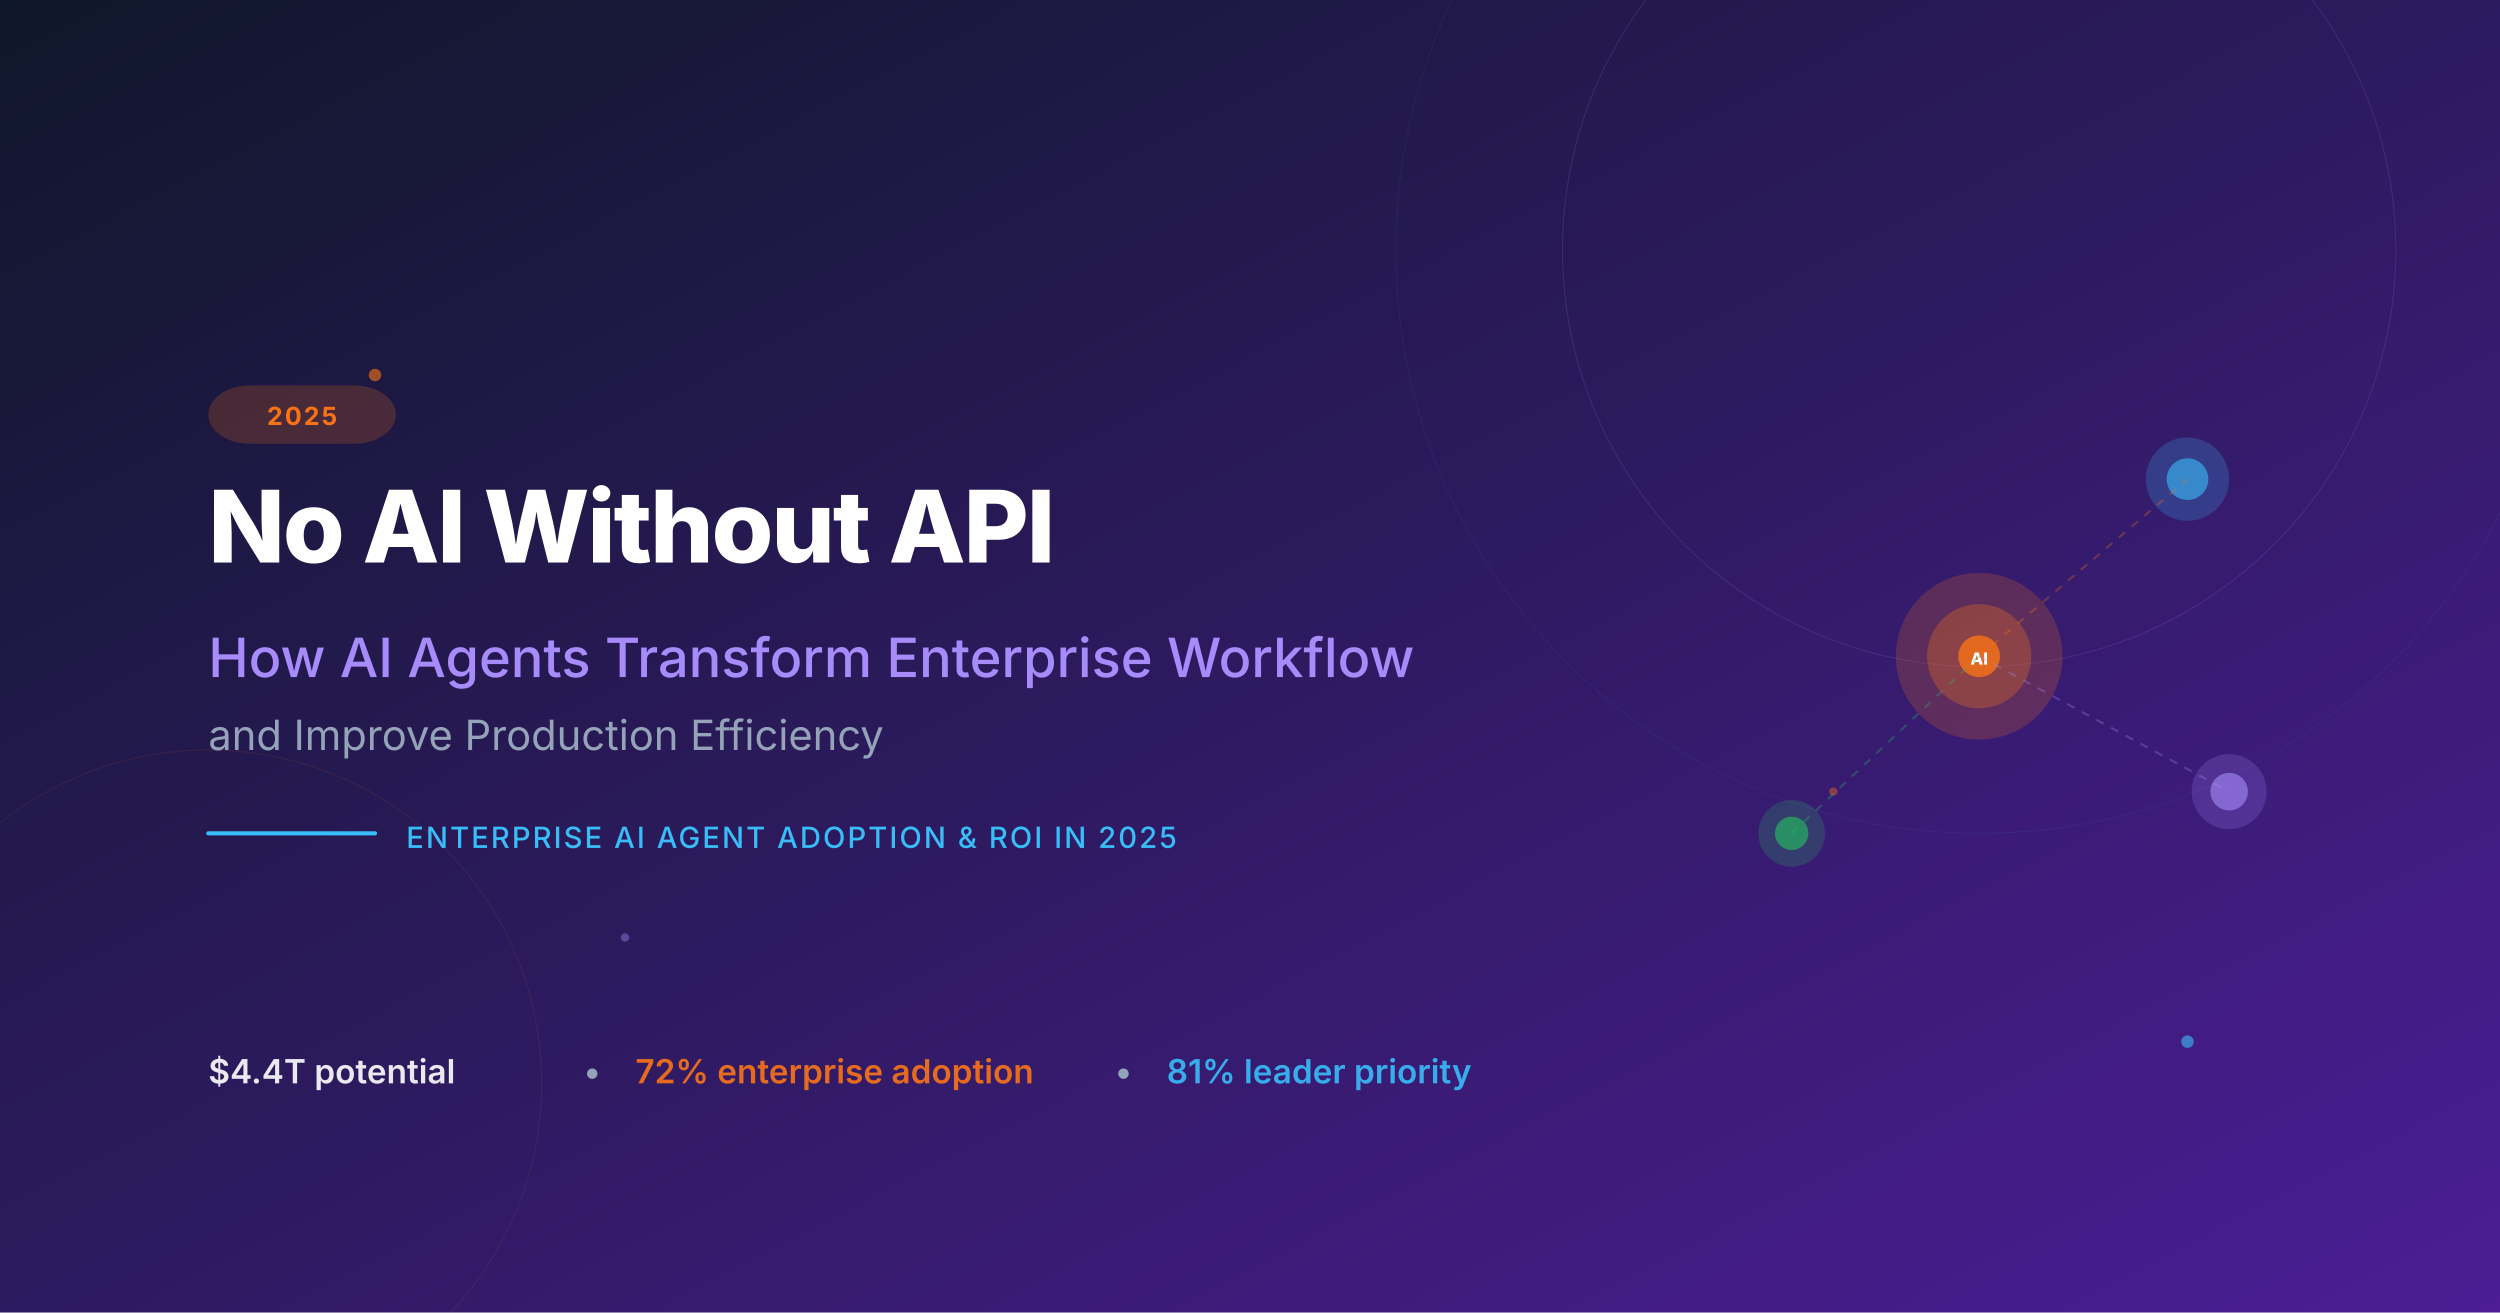
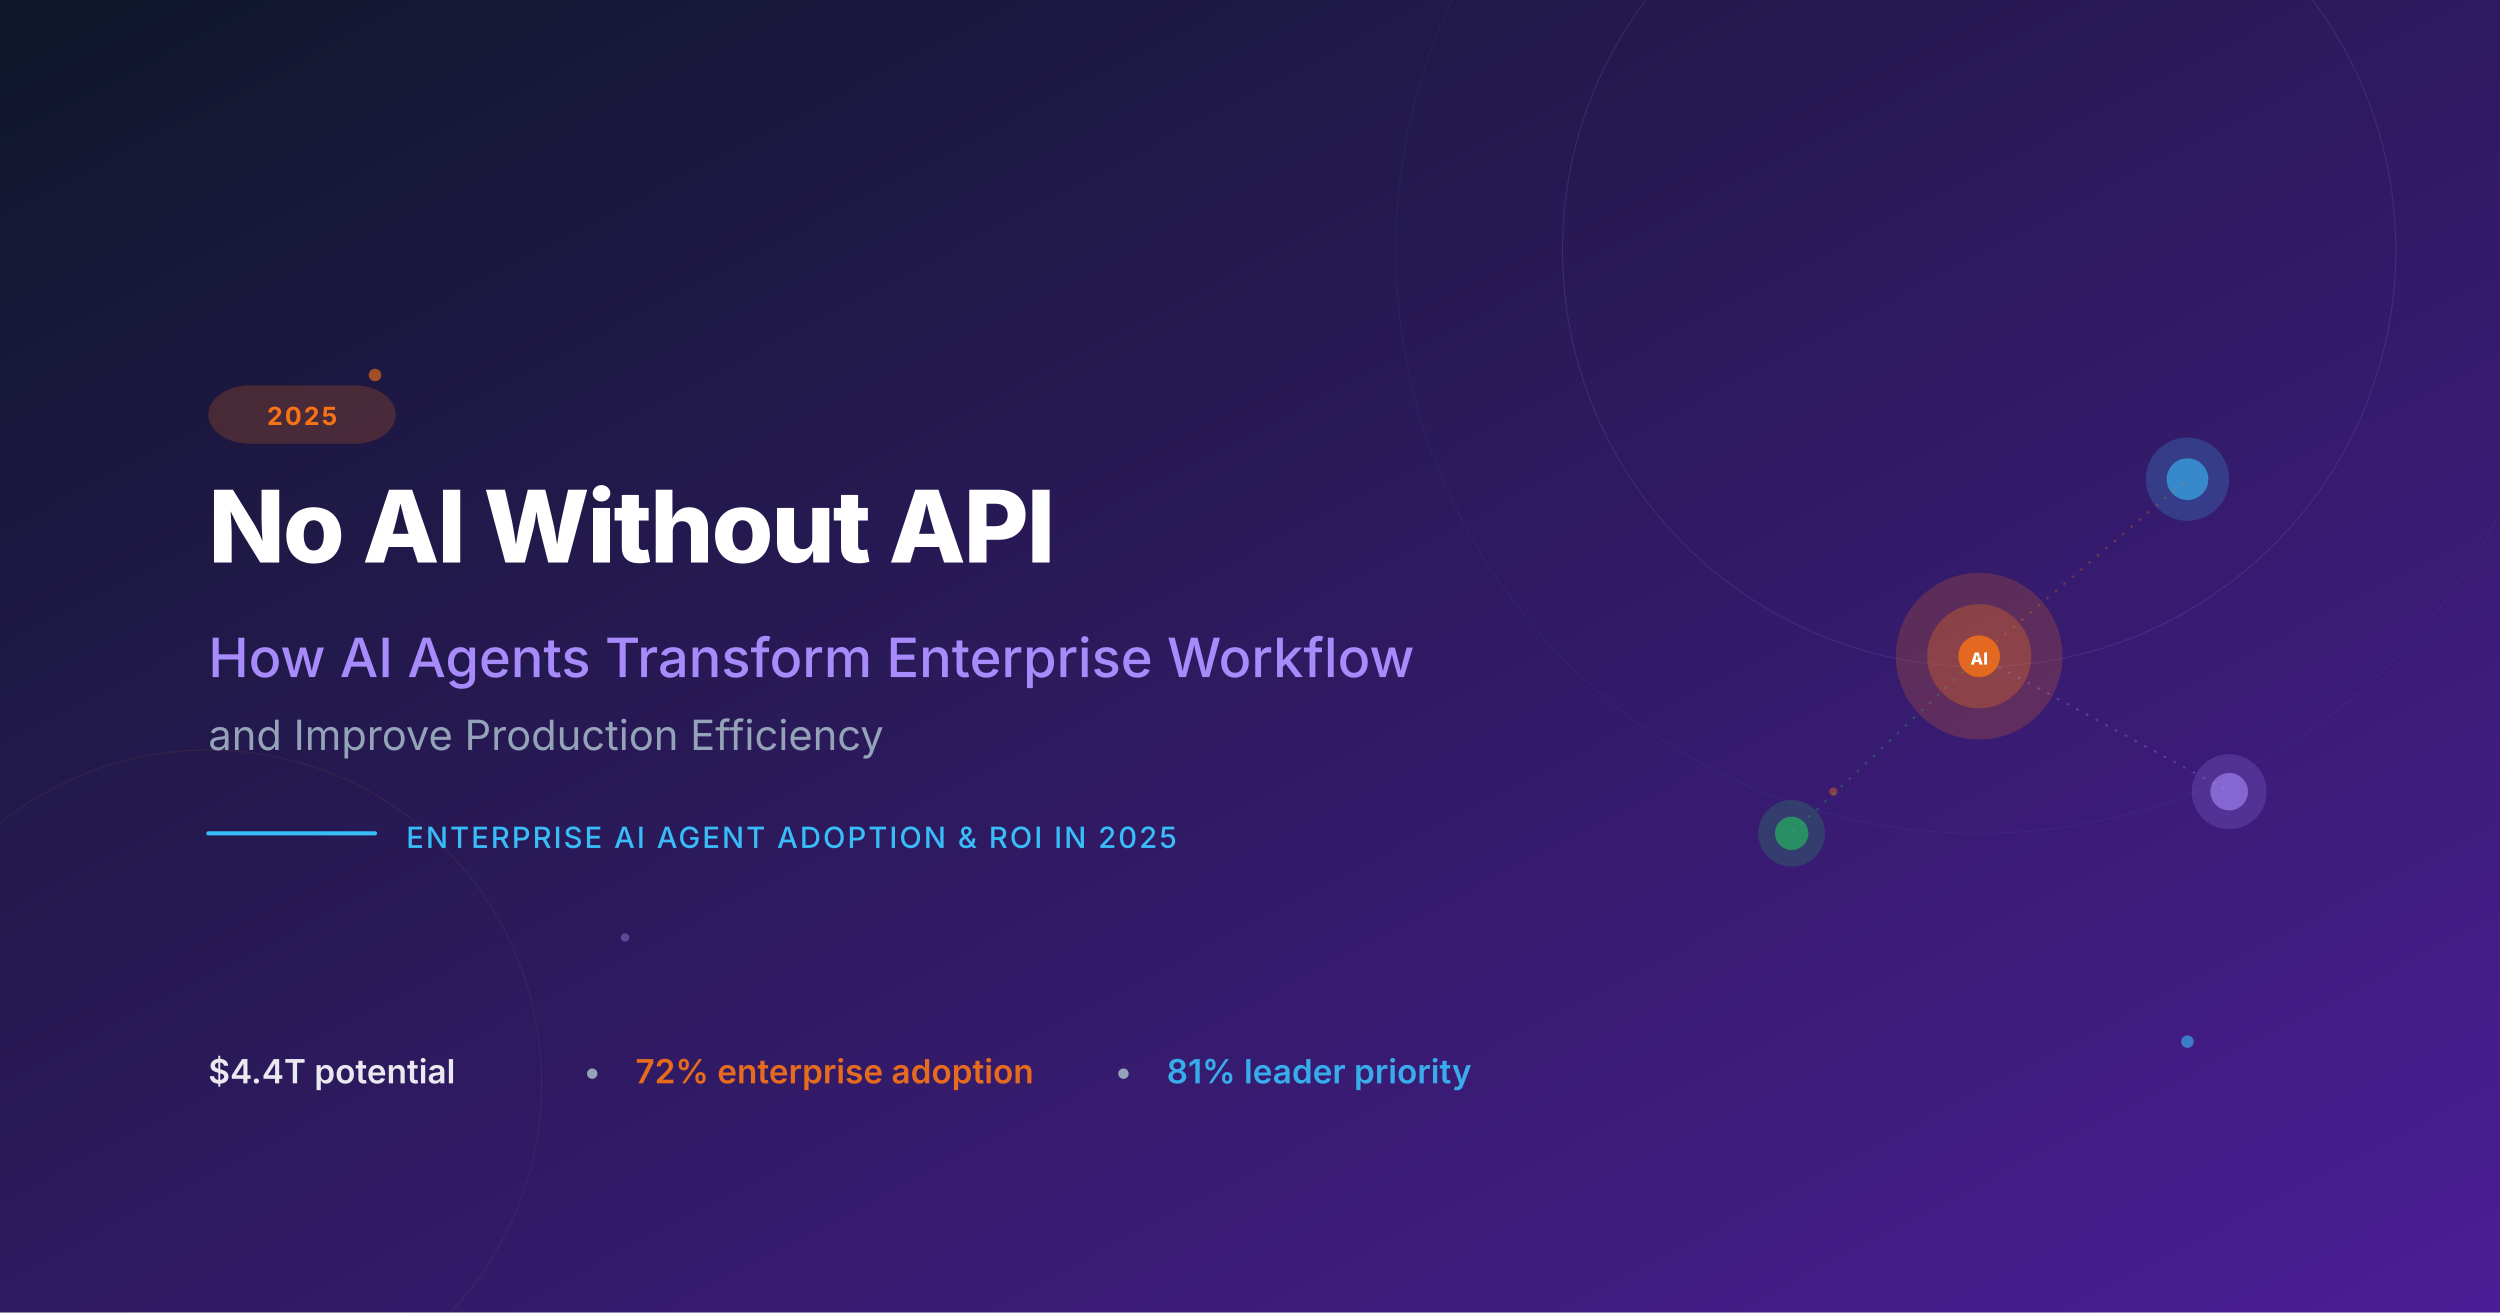
<svg xmlns="http://www.w3.org/2000/svg" viewBox="0 0 1200 630" style="max-width: 100%; height: auto; font-family: 'Inter', system-ui, -apple-system, sans-serif" role="img" aria-label="Cover image: No AI Without API - How AI Agents Transform Enterprise Workflow and Improve Production Efficiency">
  <defs>
    <linearGradient id="bg-grad" x1="0%" y1="0%" x2="100%" y2="100%">
      <stop offset="0%" style="stop-color:#0f172a;stop-opacity:1" />
      <stop offset="100%" style="stop-color:#4c1d95;stop-opacity:1" />
    </linearGradient>
    <linearGradient id="accent-grad" x1="0%" y1="0%" x2="100%" y2="0%">
      <stop offset="0%" style="stop-color:#f97316;stop-opacity:1" />
      <stop offset="100%" style="stop-color:#a78bfa;stop-opacity:1" />
    </linearGradient>
  </defs>
  <rect width="1200" height="630" fill="url(#bg-grad)" />
  <circle cx="950" cy="120" r="200" fill="none" stroke="#a78bfa" stroke-width="0.5" opacity="0.15" />
  <circle cx="950" cy="120" r="280" fill="none" stroke="#38bdf8" stroke-width="0.3" opacity="0.1" />
  <circle cx="100" cy="520" r="160" fill="none" stroke="#f97316" stroke-width="0.4" opacity="0.12" />
  <circle cx="180" cy="180" r="3" fill="#f97316" opacity="0.6" />
  <circle cx="1050" cy="500" r="3" fill="#38bdf8" opacity="0.6" />
  <circle cx="300" cy="450" r="2" fill="#a78bfa" opacity="0.4" />
  <circle cx="880" cy="380" r="2" fill="#f97316" opacity="0.4" />
  <line x1="100" y1="160" x2="300" y2="160" stroke="url(#accent-grad)" stroke-width="2" stroke-linecap="round" />
  <rect x="100" y="185" rx="20" ry="20" width="90" height="28" fill="#f97316" opacity="0.2" />
  <text x="145" y="204" text-anchor="middle" font-size="12" font-weight="700" fill="#f97316" letter-spacing="1">2025</text>
  <text x="100" y="270" font-size="48" font-weight="800" fill="#ffffff" letter-spacing="-1">No AI Without API</text>
  <text x="100" y="325" font-size="26" font-weight="500" fill="#a78bfa">How AI Agents Transform Enterprise Workflow</text>
  <text x="100" y="360" font-size="20" font-weight="400" fill="#94a3b8">and Improve Production Efficiency</text>
  <line x1="100" y1="400" x2="180" y2="400" stroke="#38bdf8" stroke-width="2" stroke-linecap="round" />
  <text x="195" y="407" font-size="14" font-weight="500" fill="#38bdf8" letter-spacing="1">ENTERPRISE AI AGENT ADOPTION &amp; ROI IN 2025</text>
  <text x="100" y="520" font-size="16" font-weight="600" fill="#ffffff" opacity="0.9">$4.4T potential</text>
  <text x="280" y="520" font-size="16" font-weight="500" fill="#94a3b8">•</text>
  <text x="305" y="520" font-size="16" font-weight="600" fill="#f97316" opacity="0.9">72% enterprise adoption</text>
  <text x="535" y="520" font-size="16" font-weight="500" fill="#94a3b8">•</text>
  <text x="560" y="520" font-size="16" font-weight="600" fill="#38bdf8" opacity="0.9">81% leader priority</text>
  <circle cx="950" cy="315" r="40" fill="#f97316" opacity="0.2" />
  <circle cx="950" cy="315" r="25" fill="#f97316" opacity="0.3" />
  <circle cx="950" cy="315" r="10" fill="#f97316" opacity="0.8" />
  <text x="950" y="319" text-anchor="middle" font-size="8" font-weight="800" fill="white">AI</text>
  <circle cx="1050" cy="230" r="20" fill="#38bdf8" opacity="0.2" />
  <circle cx="1050" cy="230" r="10" fill="#38bdf8" opacity="0.6" />
  <circle cx="1070" cy="380" r="18" fill="#a78bfa" opacity="0.2" />
  <circle cx="1070" cy="380" r="9" fill="#a78bfa" opacity="0.6" />
  <circle cx="860" cy="400" r="16" fill="#22c55e" opacity="0.2" />
  <circle cx="860" cy="400" r="8" fill="#22c55e" opacity="0.6" />
-   <line x1="950" y1="315" x2="1050" y2="230" stroke="#f97316" stroke-width="1" opacity="0.3" stroke-dasharray="4 4" />
-   <line x1="950" y1="315" x2="1070" y2="380" stroke="#a78bfa" stroke-width="1" opacity="0.3" stroke-dasharray="4 4" />
-   <line x1="950" y1="315" x2="860" y2="400" stroke="#22c55e" stroke-width="1" opacity="0.3" stroke-dasharray="4 4" />
+   <line x1="950" y1="315" x2="1050" y2="230" stroke="#f97316" stroke-width="1" opacity="0.3" stroke-dasharray="1.3 4" />
+   <line x1="950" y1="315" x2="1070" y2="380" stroke="#a78bfa" stroke-width="1" opacity="0.3" stroke-dasharray="1.3 4" />
+   <line x1="950" y1="315" x2="860" y2="400" stroke="#22c55e" stroke-width="1" opacity="0.3" stroke-dasharray="1.3 4" />
</svg>
